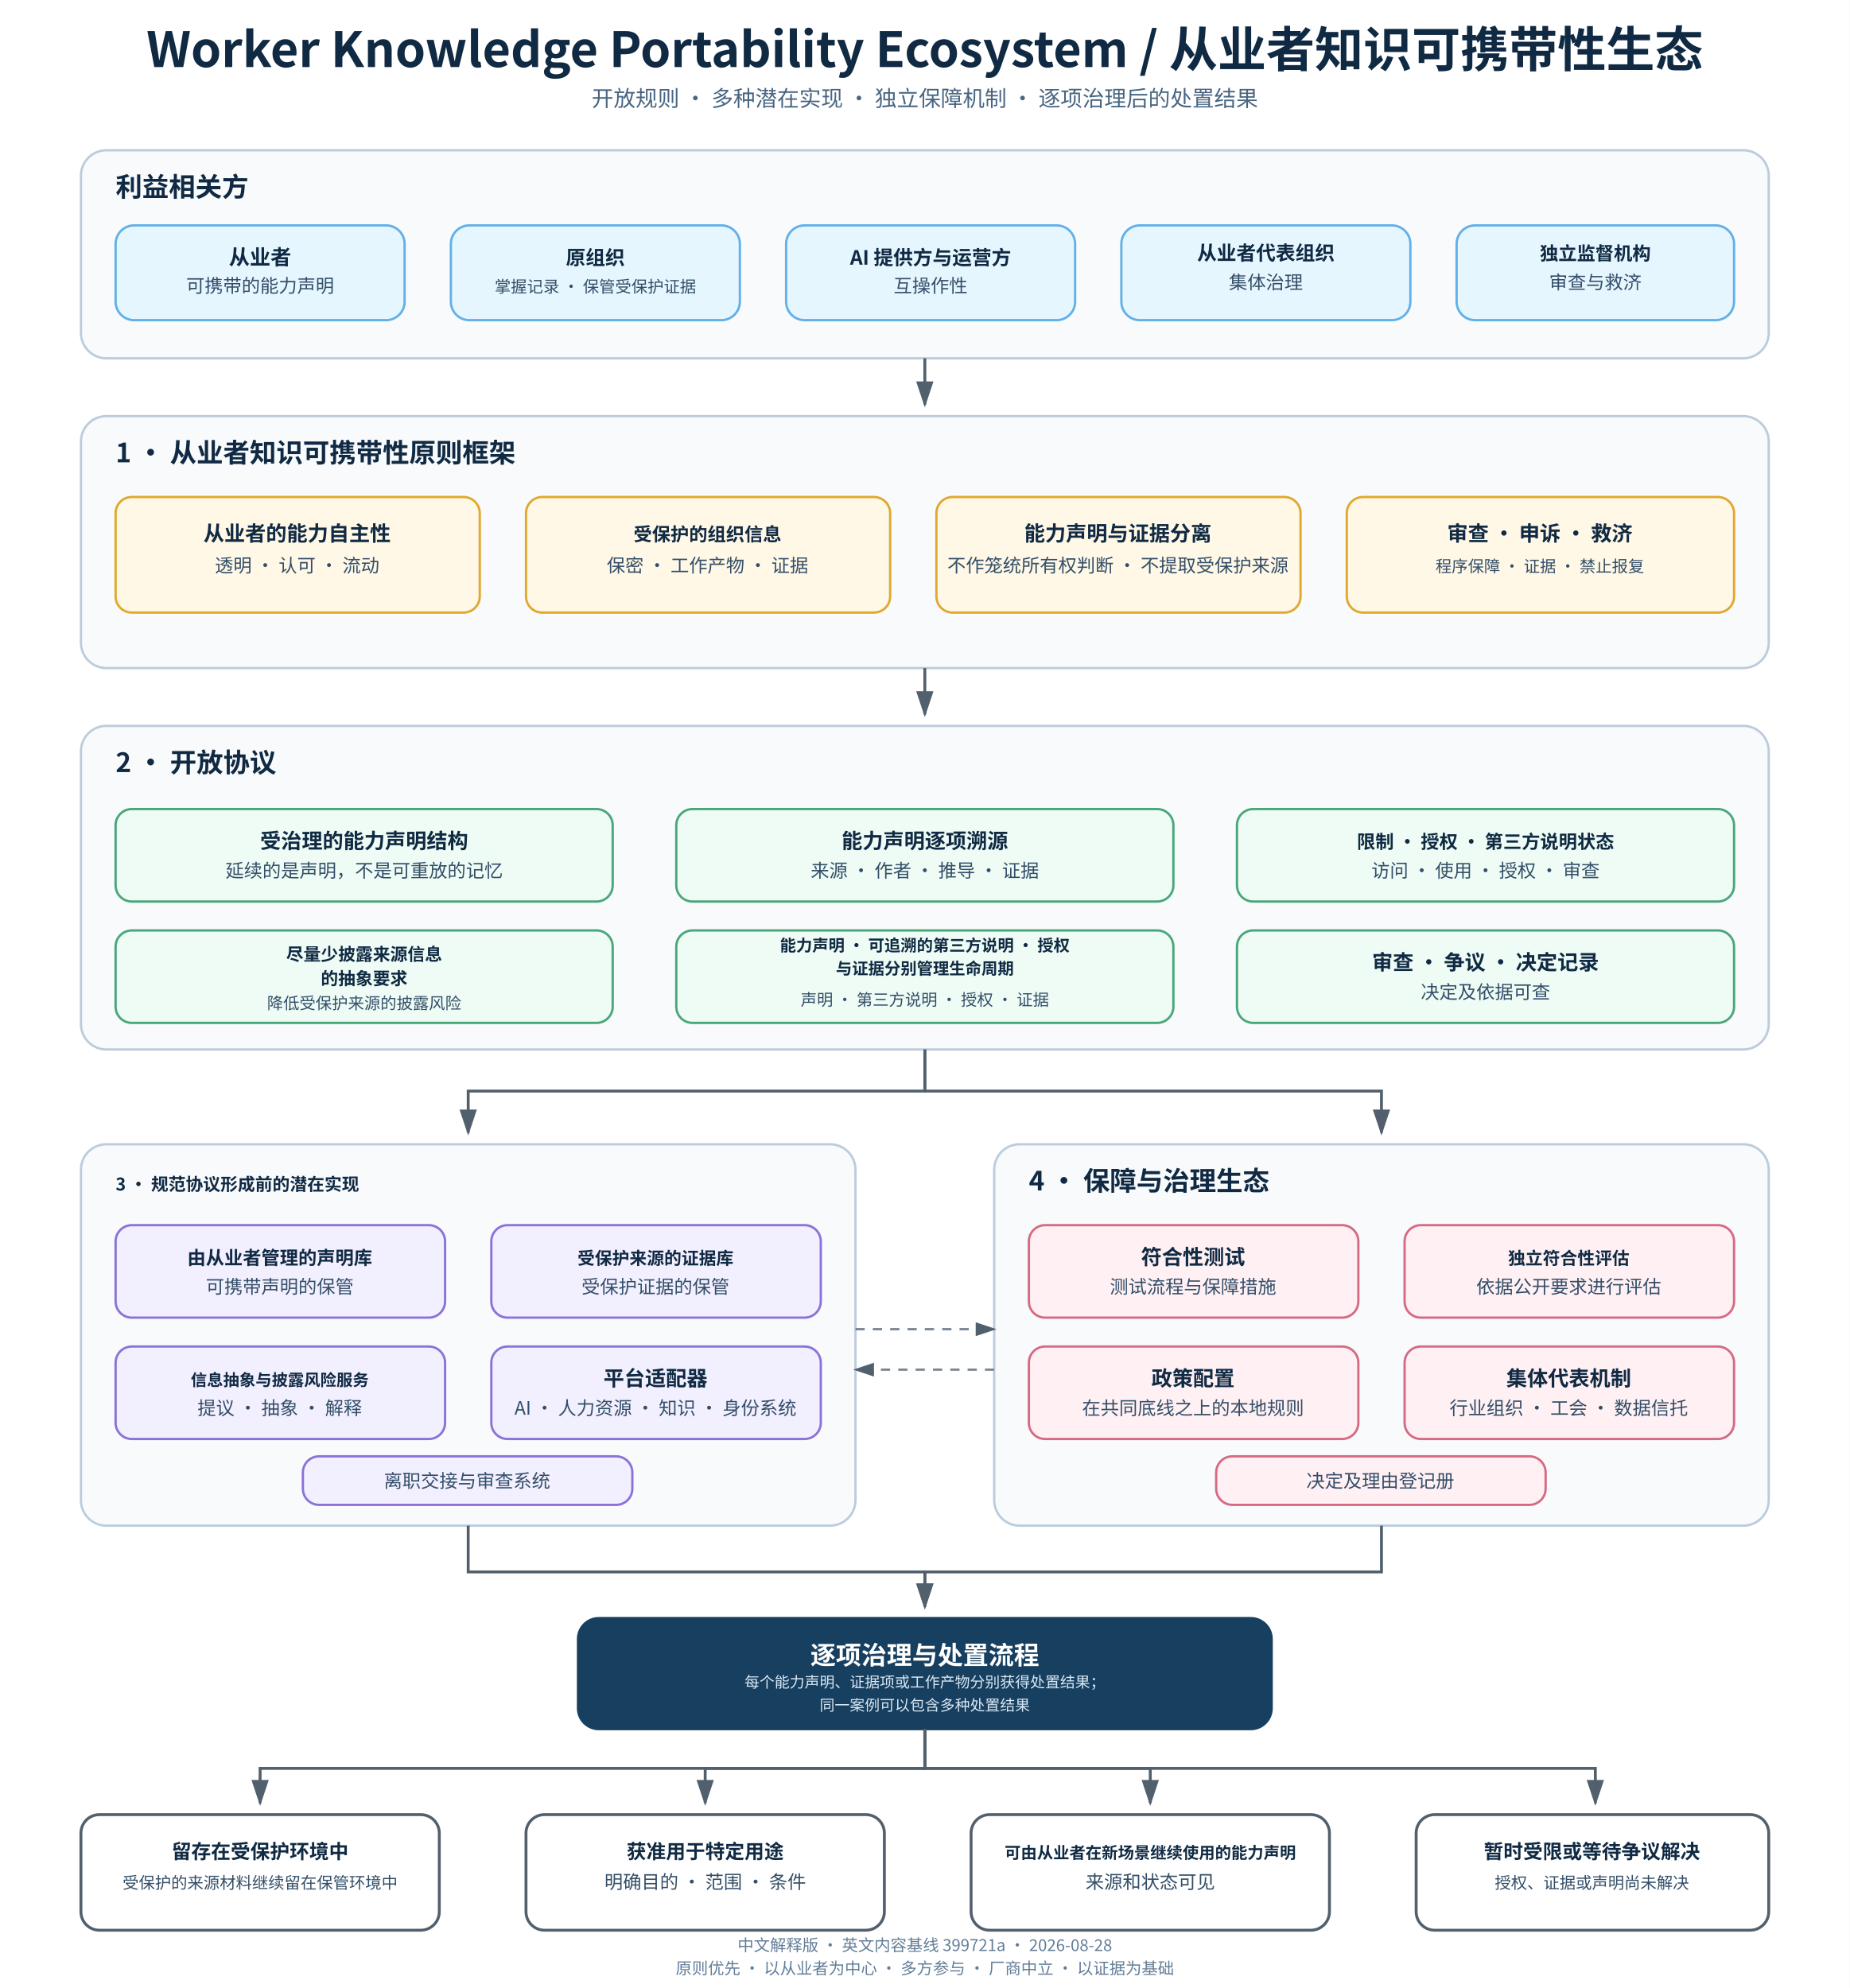
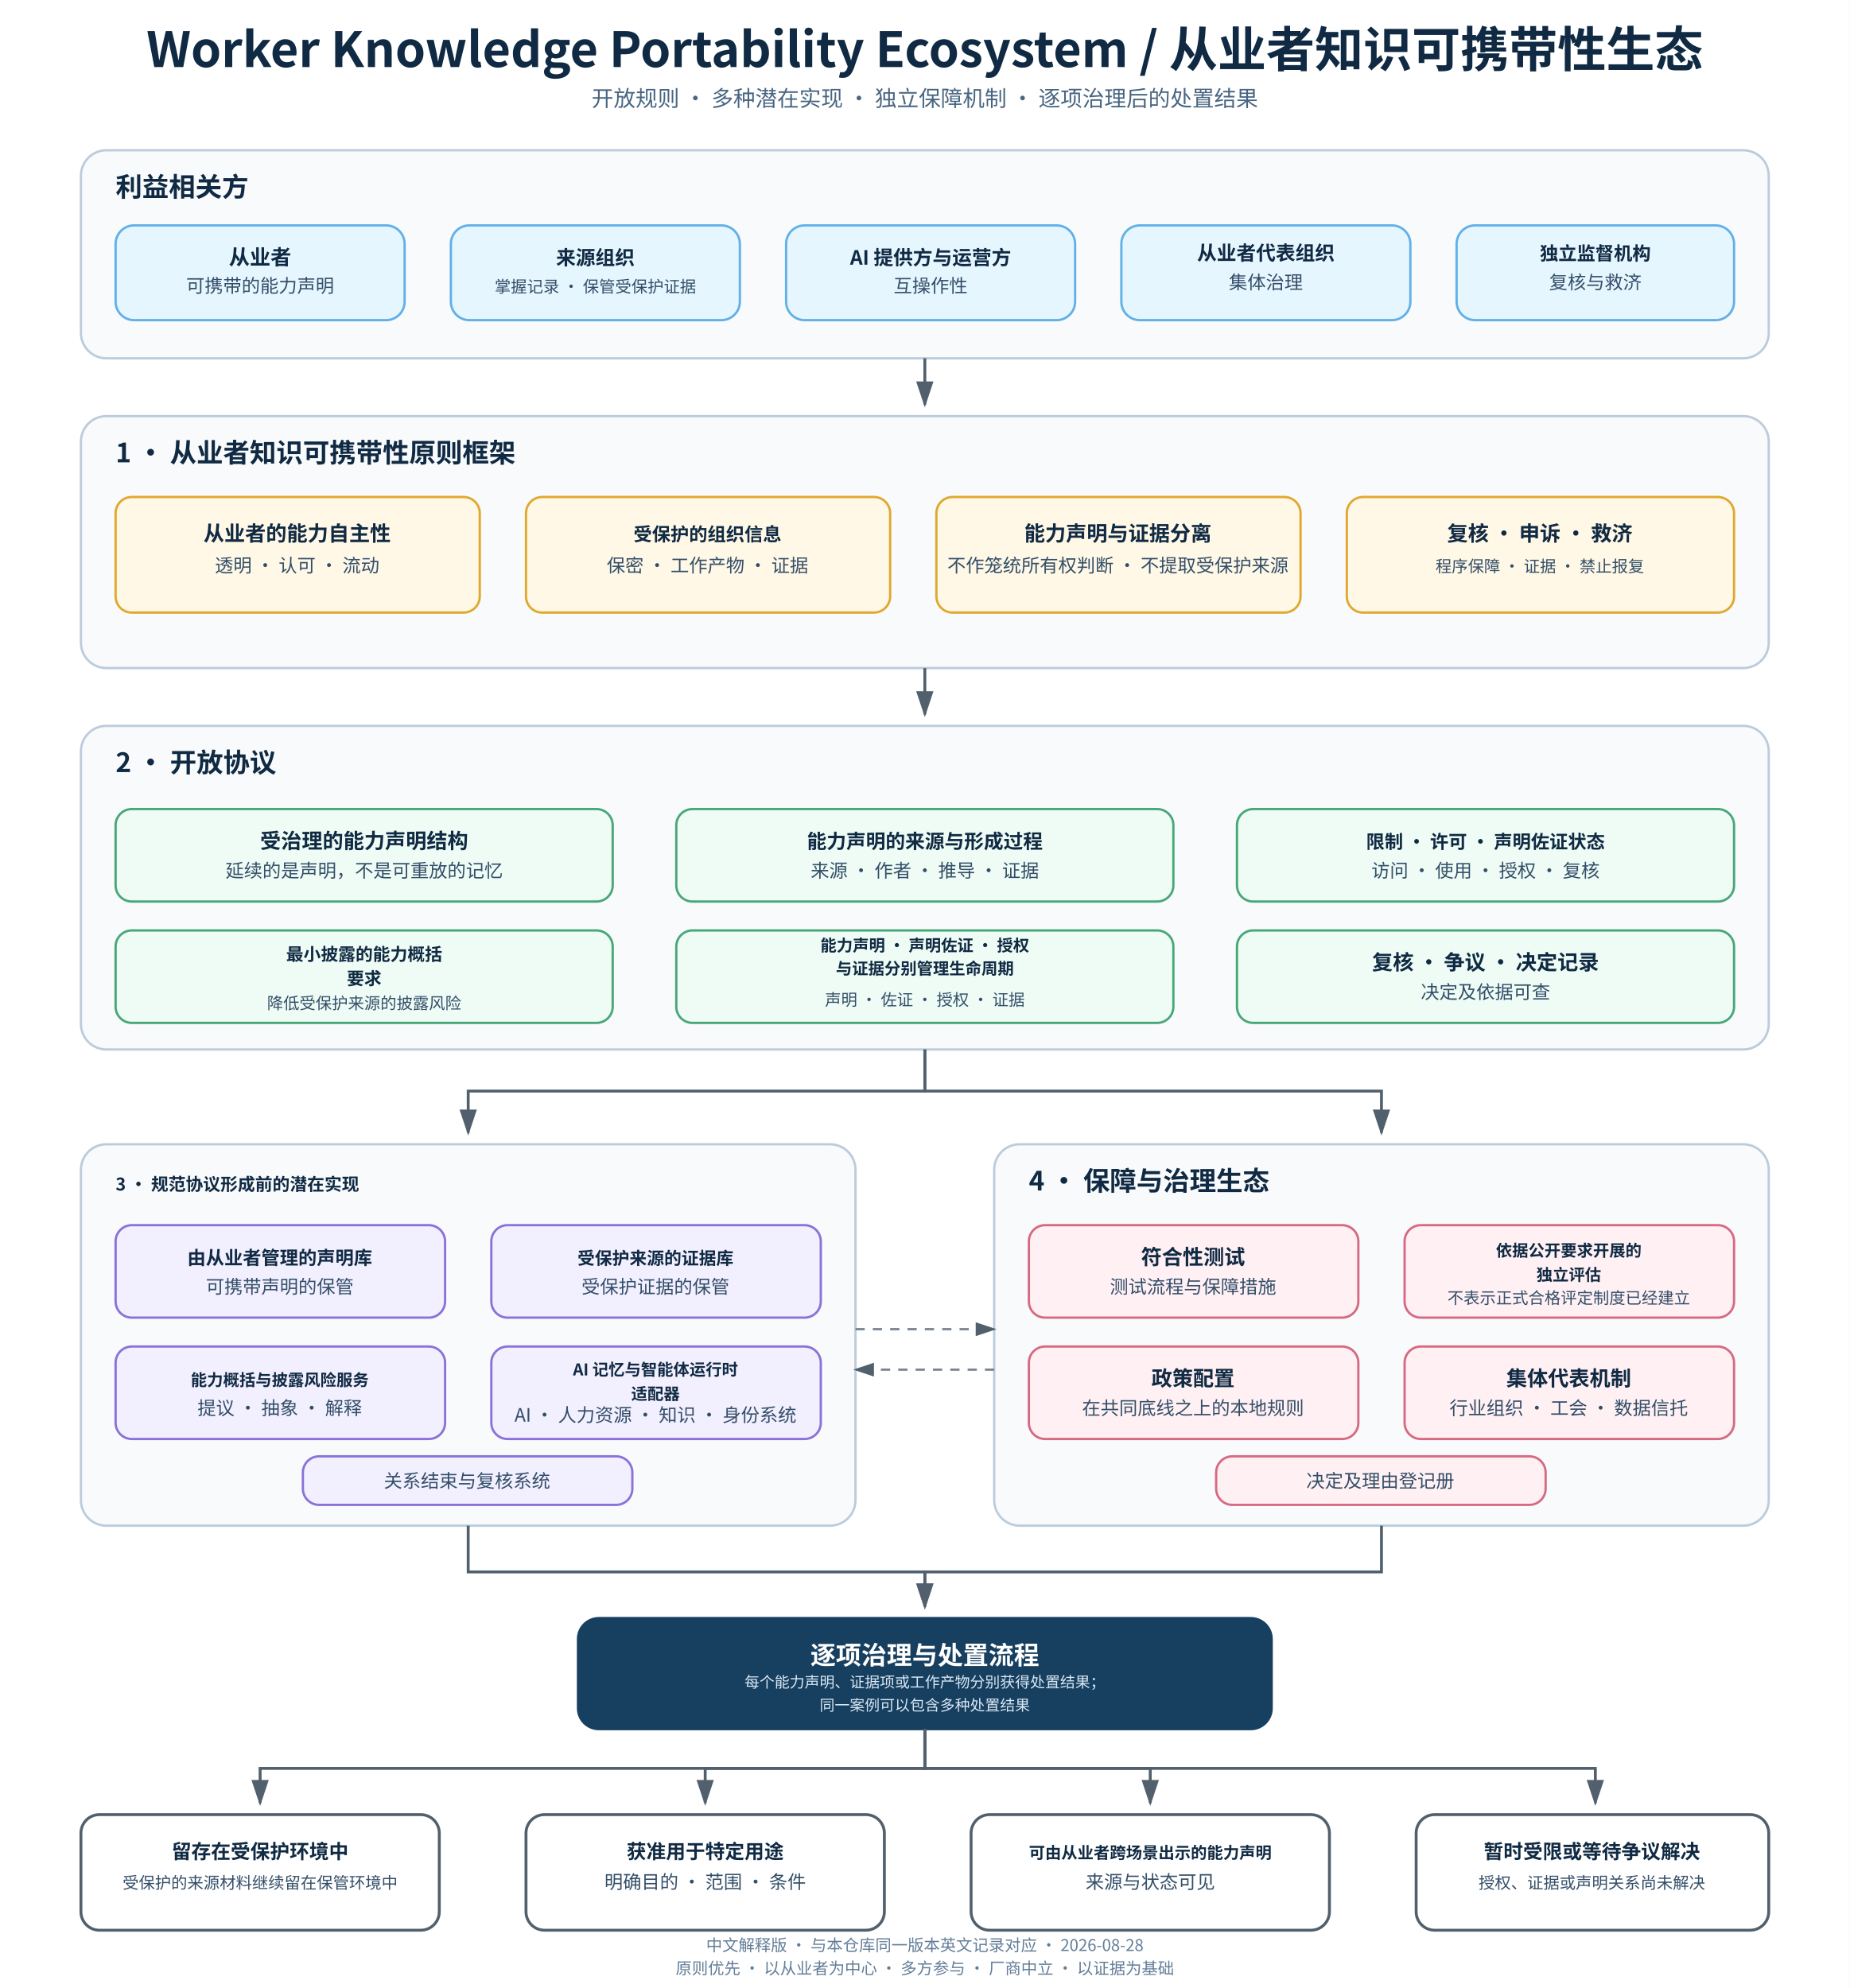
<svg xmlns="http://www.w3.org/2000/svg" width="1600" height="1720" viewBox="0 0 1600 1720" role="img" aria-labelledby="title desc">
  <defs>
    <marker id="arrow" markerWidth="10" markerHeight="10" refX="8" refY="3" orient="auto" markerUnits="strokeWidth">
      <path d="M0,0 L0,6 L9,3 z" fill="#52606d" />
    </marker>
    <style>
      .title { font: 700 42px "PingFang SC", "Noto Sans CJK SC", "Microsoft YaHei", -apple-system, BlinkMacSystemFont, "Segoe UI", sans-serif; fill: #102a43; }
      .subtitle { font: 400 19px "PingFang SC", "Noto Sans CJK SC", "Microsoft YaHei", -apple-system, BlinkMacSystemFont, "Segoe UI", sans-serif; fill: #486581; }
      .section { font: 700 23px "PingFang SC", "Noto Sans CJK SC", "Microsoft YaHei", -apple-system, BlinkMacSystemFont, "Segoe UI", sans-serif; fill: #102a43; }
      .section[font-size="15"] { font-size: 15px; }
      .label { font: 600 18px "PingFang SC", "Noto Sans CJK SC", "Microsoft YaHei", -apple-system, BlinkMacSystemFont, "Segoe UI", sans-serif; fill: #102a43; }
      .label[font-size="17"] { font-size: 17px; }
      .label[font-size="16"] { font-size: 16px; }
      .label[font-size="15"] { font-size: 15px; }
      .label[font-size="14"] { font-size: 14px; }
      .small { font: 400 16px "PingFang SC", "Noto Sans CJK SC", "Microsoft YaHei", -apple-system, BlinkMacSystemFont, "Segoe UI", sans-serif; fill: #334e68; }
      .small[font-size="14"] { font-size: 14px; }
      .tiny { font: 400 14px "PingFang SC", "Noto Sans CJK SC", "Microsoft YaHei", -apple-system, BlinkMacSystemFont, "Segoe UI", sans-serif; fill: #627d98; }
      .line { stroke: #52606d; stroke-width: 2.5; fill: none; marker-end: url(#arrow); }
      .feedback { stroke: #7b8794; stroke-width: 2; stroke-dasharray: 8 7; fill: none; marker-end: url(#arrow); }
      .group { fill: #f8fafc; stroke: #bcccdc; stroke-width: 2; rx: 22; }
      .stakeholder { fill: #e6f6ff; stroke: #62b0e8; stroke-width: 2; rx: 16; }
      .principle { fill: #fff8e6; stroke: #e0a82e; stroke-width: 2; rx: 14; }
      .protocol { fill: #eefcf5; stroke: #48a779; stroke-width: 2; rx: 14; }
      .implementation { fill: #f2efff; stroke: #8b72d8; stroke-width: 2; rx: 14; }
      .assurance { fill: #fff0f3; stroke: #d66a83; stroke-width: 2; rx: 14; }
      .output { fill: #ffffff; stroke: #52606d; stroke-width: 2.5; rx: 16; }
      .core { fill: #173f5f; stroke: #173f5f; stroke-width: 2; rx: 18; }
      .coretext { font: 700 22px "PingFang SC", "Noto Sans CJK SC", "Microsoft YaHei", -apple-system, BlinkMacSystemFont, "Segoe UI", sans-serif; fill: #ffffff; }
      .coretiny { font: 400 15px "PingFang SC", "Noto Sans CJK SC", "Microsoft YaHei", -apple-system, BlinkMacSystemFont, "Segoe UI", sans-serif; fill: #d9e8f5; }
      .coretiny[font-size="13"] { font-size: 13px; }
    </style>
  </defs>
  <rect width="1600" height="1720" fill="#ffffff" />
  <text x="800" y="58" text-anchor="middle" class="title">Worker Knowledge Portability Ecosystem / 从业者知识可携带性生态</text>
  <text x="800" y="92" text-anchor="middle" class="subtitle">开放规则 · 多种潜在实现 · 独立保障机制 · 逐项治理后的处置结果</text>
  <rect x="70" y="130" width="1460" height="180" class="group" />
  <text x="100" y="170" class="section">利益相关方</text>
  <rect x="100" y="195" width="250" height="82" class="stakeholder" />
  <text x="225" y="229" text-anchor="middle" class="label">从业者</text>
  <text x="225" y="253" text-anchor="middle" class="small">可携带的能力声明</text>
  <rect x="390" y="195" width="250" height="82" class="stakeholder" />
-   <text x="515" y="229" text-anchor="middle" class="label" font-size="17">原组织</text>
+   <text x="515" y="229" text-anchor="middle" class="label" font-size="17">来源组织</text>
  <text x="515" y="253" text-anchor="middle" class="small" font-size="14">掌握记录 · 保管受保护证据</text>
  <rect x="680" y="195" width="250" height="82" class="stakeholder" />
  <text x="805" y="229" text-anchor="middle" class="label" font-size="17">AI 提供方与运营方</text>
  <text x="805" y="253" text-anchor="middle" class="small">互操作性</text>
  <rect x="970" y="195" width="250" height="82" class="stakeholder" />
  <text x="1095" y="225" text-anchor="middle" class="label" font-size="17">从业者代表组织</text>
  <text x="1095" y="250" text-anchor="middle" class="small">集体治理</text>
  <rect x="1260" y="195" width="240" height="82" class="stakeholder" />
  <text x="1380" y="225" text-anchor="middle" class="label" font-size="16">独立监督机构</text>
-   <text x="1380" y="250" text-anchor="middle" class="small">审查与救济</text>
+   <text x="1380" y="250" text-anchor="middle" class="small">复核与救济</text>
  <path d="M800 310 L800 350" class="line" />
  <rect x="70" y="360" width="1460" height="218" class="group" />
  <text x="100" y="400" class="section">1 · 从业者知识可携带性原则框架</text>
  <rect x="100" y="430" width="315" height="100" class="principle" />
  <text x="257" y="468" text-anchor="middle" class="label">从业者的能力自主性</text>
  <text x="257" y="495" text-anchor="middle" class="small">透明 · 认可 · 流动</text>
  <rect x="455" y="430" width="315" height="100" class="principle" />
  <text x="612" y="468" text-anchor="middle" class="label" font-size="16">受保护的组织信息</text>
  <text x="612" y="495" text-anchor="middle" class="small">保密 · 工作产物 · 证据</text>
  <rect x="810" y="430" width="315" height="100" class="principle" />
  <text x="967" y="468" text-anchor="middle" class="label">能力声明与证据分离</text>
  <text x="967" y="495" text-anchor="middle" class="small">不作笼统所有权判断 · 不提取受保护来源</text>
  <rect x="1165" y="430" width="335" height="100" class="principle" />
-   <text x="1332" y="468" text-anchor="middle" class="label">审查 · 申诉 · 救济</text>
+   <text x="1332" y="468" text-anchor="middle" class="label">复核 · 申诉 · 救济</text>
  <text x="1332" y="495" text-anchor="middle" class="small" font-size="14">程序保障 · 证据 · 禁止报复</text>
  <path d="M800 578 L800 618" class="line" />
  <rect x="70" y="628" width="1460" height="280" class="group" />
  <text x="100" y="668" class="section">2 · 开放协议</text>
  <rect x="100" y="700" width="430" height="80" class="protocol" />
  <text x="315" y="734" text-anchor="middle" class="label">受治理的能力声明结构</text>
  <text x="315" y="759" text-anchor="middle" class="small">延续的是声明，不是可重放的记忆</text>
  <rect x="585" y="700" width="430" height="80" class="protocol" />
-   <text x="800" y="734" text-anchor="middle" class="label">能力声明逐项溯源</text>
+   <text x="800" y="734" text-anchor="middle" class="label" font-size="17">能力声明的来源与形成过程</text>
  <text x="800" y="759" text-anchor="middle" class="small">来源 · 作者 · 推导 · 证据</text>
  <rect x="1070" y="700" width="430" height="80" class="protocol" />
-   <text x="1285" y="734" text-anchor="middle" class="label" font-size="16">限制 · 授权 · 第三方说明状态</text>
-   <text x="1285" y="759" text-anchor="middle" class="small">访问 · 使用 · 授权 · 审查</text>
+   <text x="1285" y="734" text-anchor="middle" class="label" font-size="16">限制 · 许可 · 声明佐证状态</text>
+   <text x="1285" y="759" text-anchor="middle" class="small">访问 · 使用 · 授权 · 复核</text>
  <rect x="100" y="805" width="430" height="80" class="protocol" />
-   <text x="315" y="831" text-anchor="middle" class="label" font-size="15">尽量少披露来源信息</text>
-   <text x="315" y="852" text-anchor="middle" class="label" font-size="15">的抽象要求</text>
+   <text x="315" y="831" text-anchor="middle" class="label" font-size="15">最小披露的能力概括</text>
+   <text x="315" y="852" text-anchor="middle" class="label" font-size="15">要求</text>
  <text x="315" y="873" text-anchor="middle" class="small" font-size="14">降低受保护来源的披露风险</text>
  <rect x="585" y="805" width="430" height="80" class="protocol" />
-   <text x="800" y="823" text-anchor="middle" class="label" font-size="14">能力声明 · 可追溯的第三方说明 · 授权</text>
+   <text x="800" y="823" text-anchor="middle" class="label" font-size="14">能力声明 · 声明佐证 · 授权</text>
  <text x="800" y="843" text-anchor="middle" class="label" font-size="14">与证据分别管理生命周期</text>
-   <text x="800" y="870" text-anchor="middle" class="small" font-size="14">声明 · 第三方说明 · 授权 · 证据</text>
+   <text x="800" y="870" text-anchor="middle" class="small" font-size="14">声明 · 佐证 · 授权 · 证据</text>
  <rect x="1070" y="805" width="430" height="80" class="protocol" />
-   <text x="1285" y="839" text-anchor="middle" class="label">审查 · 争议 · 决定记录</text>
+   <text x="1285" y="839" text-anchor="middle" class="label">复核 · 争议 · 决定记录</text>
  <text x="1285" y="864" text-anchor="middle" class="small">决定及依据可查</text>
  <path d="M800 908 L800 944 L405 944 L405 980" class="line" />
  <path d="M800 908 L800 944 L1195 944 L1195 980" class="line" />
  <rect x="70" y="990" width="670" height="330" class="group" />
  <text x="100" y="1030" class="section" font-size="15">3 · 规范协议形成前的潜在实现</text>
  <rect x="100" y="1060" width="285" height="80" class="implementation" />
  <text x="242" y="1094" text-anchor="middle" class="label" font-size="16">由从业者管理的声明库</text>
  <text x="242" y="1119" text-anchor="middle" class="small">可携带声明的保管</text>
  <rect x="425" y="1060" width="285" height="80" class="implementation" />
  <text x="567" y="1094" text-anchor="middle" class="label" font-size="15">受保护来源的证据库</text>
  <text x="567" y="1119" text-anchor="middle" class="small">受保护证据的保管</text>
  <rect x="100" y="1165" width="285" height="80" class="implementation" />
-   <text x="242" y="1199" text-anchor="middle" class="label" font-size="14">信息抽象与披露风险服务</text>
+   <text x="242" y="1199" text-anchor="middle" class="label" font-size="14">能力概括与披露风险服务</text>
  <text x="242" y="1224" text-anchor="middle" class="small">提议 · 抽象 · 解释</text>
  <rect x="425" y="1165" width="285" height="80" class="implementation" />
-   <text x="567" y="1199" text-anchor="middle" class="label">平台适配器</text>
-   <text x="567" y="1224" text-anchor="middle" class="small">AI · 人力资源 · 知识 · 身份系统</text>
+   <text x="567" y="1190" text-anchor="middle" class="label" font-size="14">AI 记忆与智能体运行时</text>
+   <text x="567" y="1211" text-anchor="middle" class="label" font-size="14">适配器</text>
+   <text x="567" y="1230" text-anchor="middle" class="small" font-size="12">AI · 人力资源 · 知识 · 身份系统</text>
  <rect x="262" y="1260" width="285" height="42" class="implementation" />
-   <text x="404" y="1287" text-anchor="middle" class="small">离职交接与审查系统</text>
+   <text x="404" y="1287" text-anchor="middle" class="small">关系结束与复核系统</text>
  <rect x="860" y="990" width="670" height="330" class="group" />
  <text x="890" y="1030" class="section">4 · 保障与治理生态</text>
  <rect x="890" y="1060" width="285" height="80" class="assurance" />
  <text x="1032" y="1094" text-anchor="middle" class="label">符合性测试</text>
  <text x="1032" y="1119" text-anchor="middle" class="small">测试流程与保障措施</text>
  <rect x="1215" y="1060" width="285" height="80" class="assurance" />
-   <text x="1357" y="1094" text-anchor="middle" class="label" font-size="15">独立符合性评估</text>
-   <text x="1357" y="1119" text-anchor="middle" class="small">依据公开要求进行评估</text>
+   <text x="1357" y="1087" text-anchor="middle" class="label" font-size="14">依据公开要求开展的</text>
+   <text x="1357" y="1108" text-anchor="middle" class="label" font-size="14">独立评估</text>
+   <text x="1357" y="1128" text-anchor="middle" class="small" font-size="14">不表示正式合格评定制度已经建立</text>
  <rect x="890" y="1165" width="285" height="80" class="assurance" />
  <text x="1032" y="1199" text-anchor="middle" class="label">政策配置</text>
  <text x="1032" y="1224" text-anchor="middle" class="small">在共同底线之上的本地规则</text>
  <rect x="1215" y="1165" width="285" height="80" class="assurance" />
  <text x="1357" y="1199" text-anchor="middle" class="label">集体代表机制</text>
  <text x="1357" y="1224" text-anchor="middle" class="small">行业组织 · 工会 · 数据信托</text>
  <rect x="1052" y="1260" width="285" height="42" class="assurance" />
  <text x="1194" y="1287" text-anchor="middle" class="small">决定及理由登记册</text>
  <path d="M740 1150 L860 1150" class="feedback" />
  <path d="M860 1185 L740 1185" class="feedback" />
  <path d="M405 1320 L405 1360 L800 1360 L800 1390" class="line" />
  <path d="M1195 1320 L1195 1360 L800 1360 L800 1390" class="line" />
  <rect x="500" y="1400" width="600" height="96" class="core" />
  <text x="800" y="1440" text-anchor="middle" class="coretext">逐项治理与处置流程</text>
  <text x="800" y="1460" text-anchor="middle" class="coretiny" font-size="13">每个能力声明、证据项或工作产物分别获得处置结果；</text>
  <text x="800" y="1480" text-anchor="middle" class="coretiny" font-size="13">同一案例可以包含多种处置结果</text>
  <path d="M800 1496 L800 1530 L225 1530 L225 1560" class="line" />
  <path d="M800 1496 L800 1530 L610 1530 L610 1560" class="line" />
  <path d="M800 1496 L800 1530 L995 1530 L995 1560" class="line" />
  <path d="M800 1496 L800 1530 L1380 1530 L1380 1560" class="line" />
  <rect x="70" y="1570" width="310" height="100" class="output" />
  <text x="225" y="1608" text-anchor="middle" class="label" font-size="17">留存在受保护环境中</text>
  <text x="225" y="1634" text-anchor="middle" class="small" font-size="14">受保护的来源材料继续留在保管环境中</text>
  <rect x="455" y="1570" width="310" height="100" class="output" />
  <text x="610" y="1608" text-anchor="middle" class="label" font-size="17">获准用于特定用途</text>
  <text x="610" y="1634" text-anchor="middle" class="small">明确目的 · 范围 · 条件</text>
  <rect x="840" y="1570" width="310" height="100" class="output" />
-   <text x="995" y="1608" text-anchor="middle" class="label" font-size="14">可由从业者在新场景继续使用的能力声明</text>
-   <text x="995" y="1634" text-anchor="middle" class="small">来源和状态可见</text>
+   <text x="995" y="1608" text-anchor="middle" class="label" font-size="14">可由从业者跨场景出示的能力声明</text>
+   <text x="995" y="1634" text-anchor="middle" class="small">来源与状态可见</text>
  <rect x="1225" y="1570" width="305" height="100" class="output" />
  <text x="1377" y="1608" text-anchor="middle" class="label" font-size="17">暂时受限或等待争议解决</text>
-   <text x="1377" y="1634" text-anchor="middle" class="small" font-size="14">授权、证据或声明尚未解决</text>
-   <text x="800" y="1688" text-anchor="middle" class="tiny" font-size="12">中文解释版 · 英文内容基线 399721a · 2026-08-28</text>
+   <text x="1377" y="1634" text-anchor="middle" class="small" font-size="14">授权、证据或声明关系尚未解决</text>
+   <text x="800" y="1688" text-anchor="middle" class="tiny" font-size="12">中文解释版 · 与本仓库同一版本英文记录对应 · 2026-08-28</text>
  <text x="800" y="1708" text-anchor="middle" class="tiny">原则优先 · 以从业者为中心 · 多方参与 · 厂商中立 · 以证据为基础</text>
</svg>
